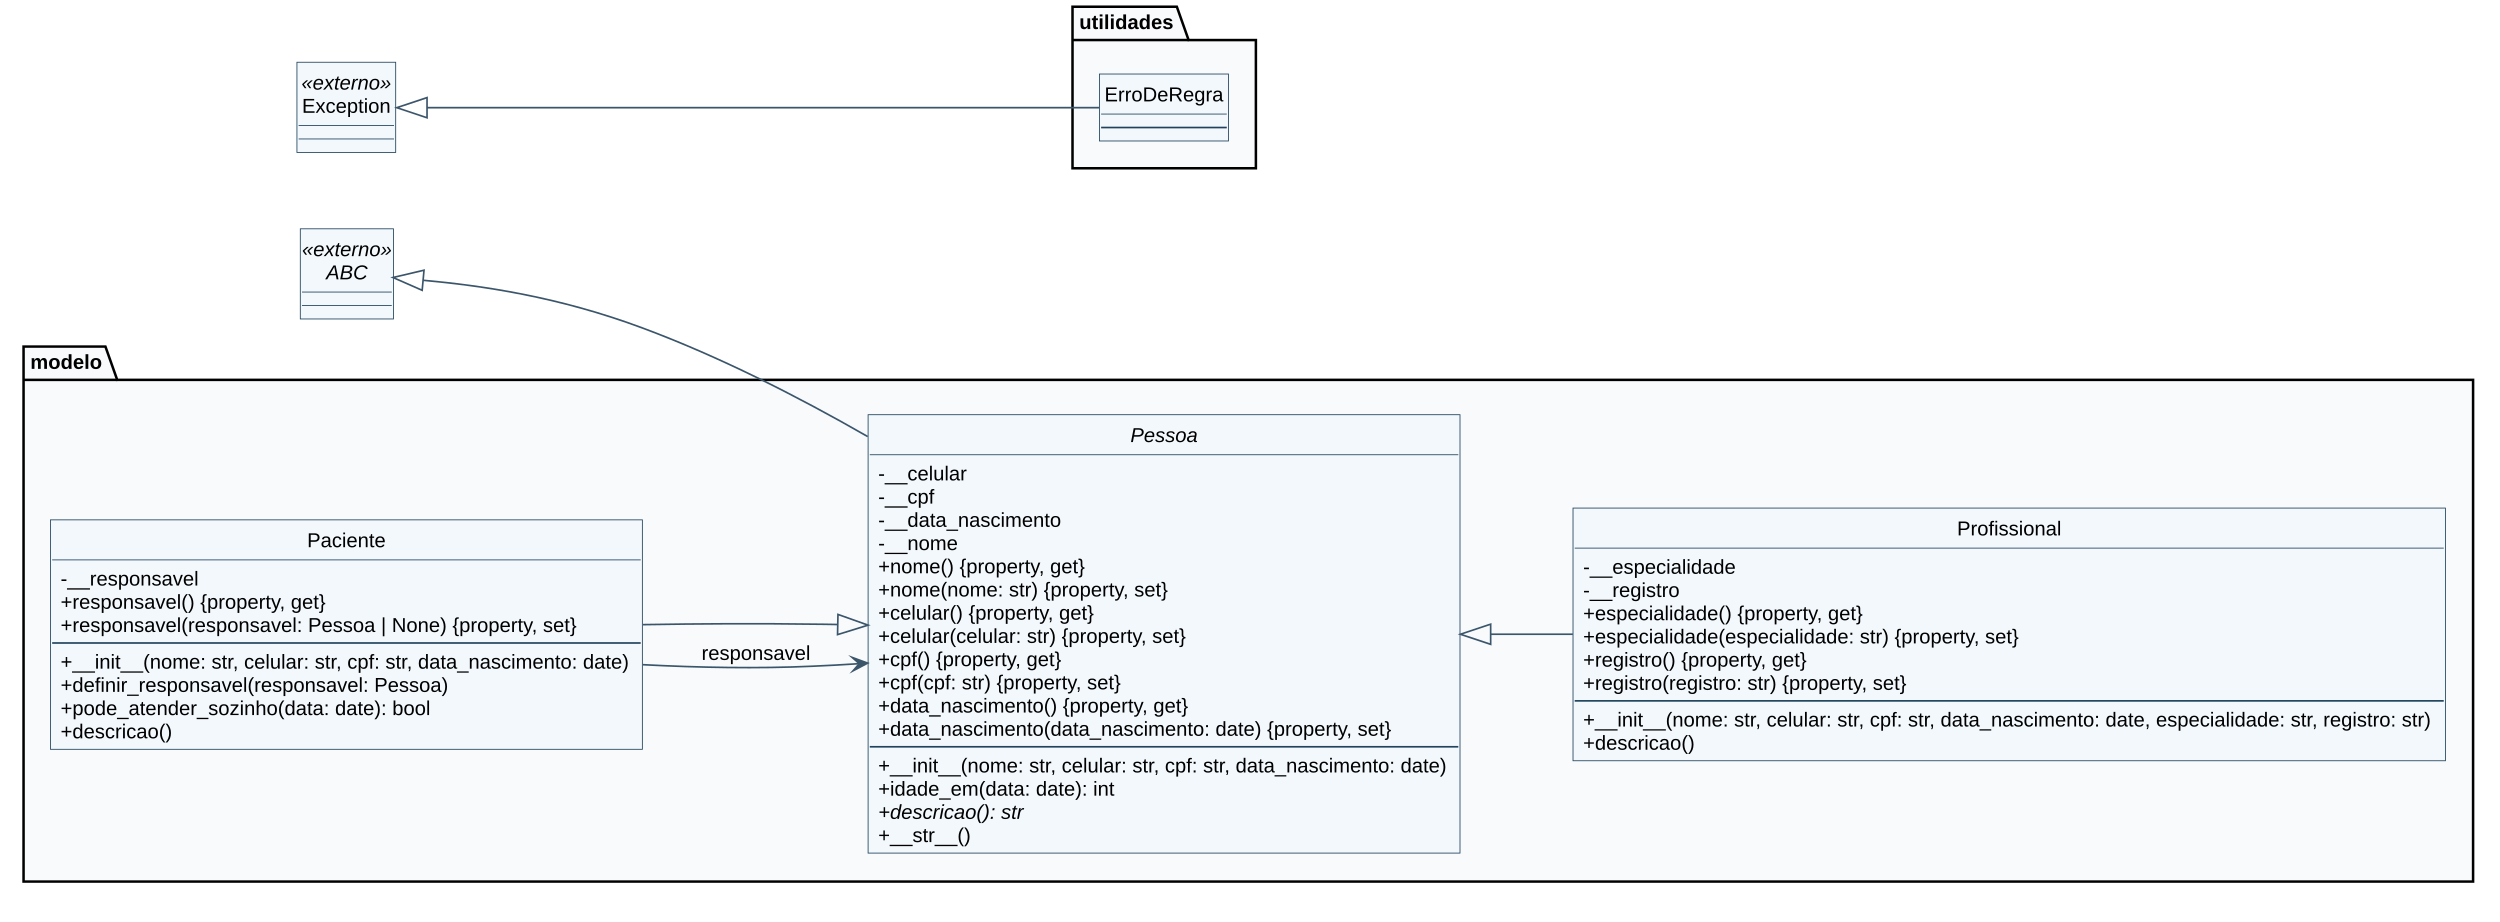
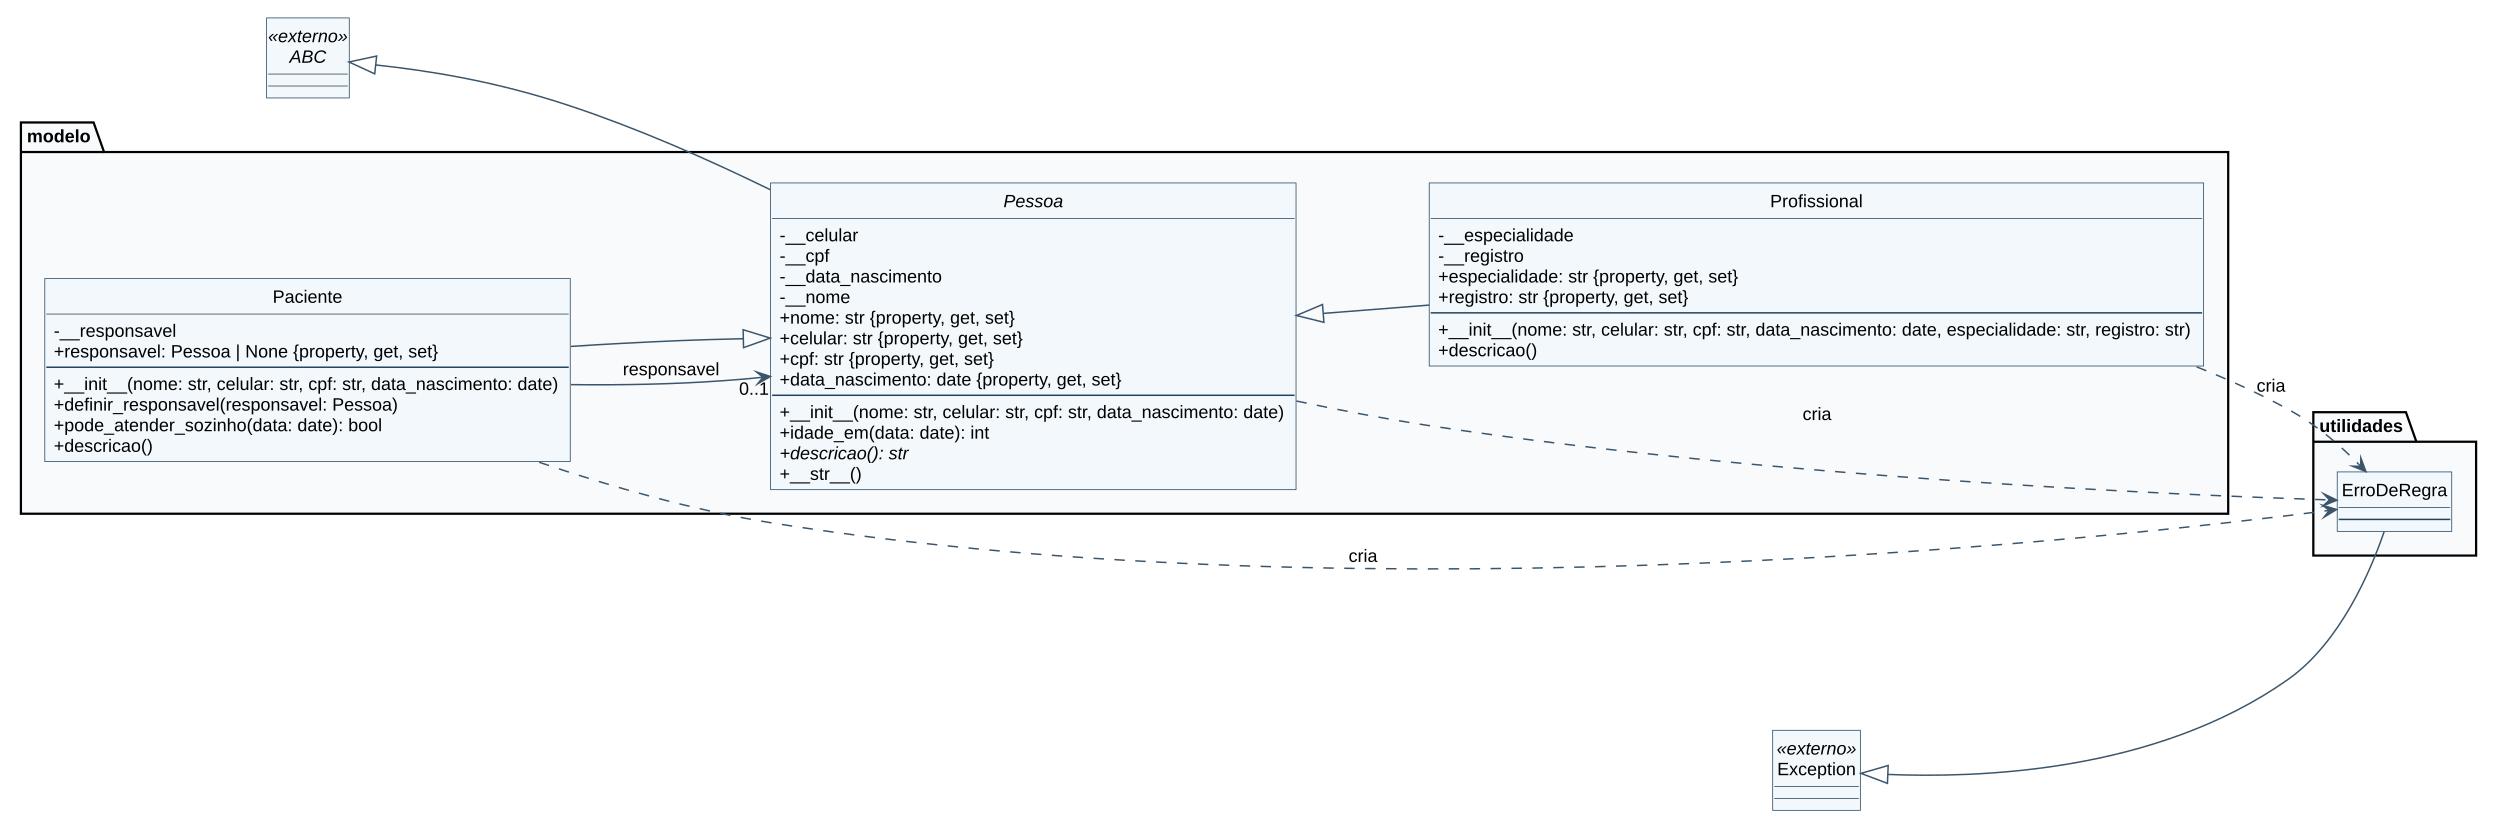
- <svg xmlns="http://www.w3.org/2000/svg" version="1.1" data-diagram-type="CLASS" style="width:1486px;height:548px;background:#FFFFFF;" width="1486px" height="548px" viewBox="0 0 1486 548" zoomAndPan="magnify" preserveAspectRatio="none" contentStyleType="text/css">
+ <svg xmlns="http://www.w3.org/2000/svg" version="1.1" data-diagram-type="CLASS" style="width:1674px;height:559px;background:#FFFFFF;" width="1674px" height="559px" viewBox="0 0 1674 559" zoomAndPan="magnify" preserveAspectRatio="none" contentStyleType="text/css">
  <defs />
  <g font-family="sans-serif" lengthAdjust="spacing">
    <g class="cluster" data-qualified-name="utilidades" id="ent0001" data-source-line="15">
-       <polygon points="637.5,4,699.51,4,706.51,23.799,746.5,23.799,746.5,100,637.5,100,637.5,4" fill="#F8FAFC" style="stroke:#000;stroke-width:1.5;stroke-linejoin:miter;stroke-miterlimit:10;" />
-       <line x1="637.5" y1="23.799" x2="706.51" y2="23.799" style="stroke:#000;stroke-width:1.5;" />
-       <text x="641.5" y="17.256" fill="#000" font-size="12" textLength="56.01" font-weight="700" font-family="Arial">utilidades</text>
+       <polygon points="1549,276,1611.01,276,1618.01,295.799,1658,295.799,1658,372,1549,372,1549,276" fill="#F8FAFC" style="stroke:#000;stroke-width:1.5;stroke-linejoin:miter;stroke-miterlimit:10;" />
+       <line x1="1549" y1="295.799" x2="1618.01" y2="295.799" style="stroke:#000;stroke-width:1.5;" />
+       <text x="1553" y="289.256" fill="#000" font-size="12" textLength="56.01" font-weight="700" font-family="Arial">utilidades</text>
    </g>
    <g class="cluster" data-qualified-name="modelo" id="ent0003" data-source-line="20">
-       <polygon points="14,206,62.668,206,69.668,225.799,1470,225.799,1470,524,14,524,14,206" fill="#F8FAFC" style="stroke:#000;stroke-width:1.5;stroke-linejoin:miter;stroke-miterlimit:10;" />
-       <line x1="14" y1="225.799" x2="69.668" y2="225.799" style="stroke:#000;stroke-width:1.5;" />
-       <text x="18" y="219.256" fill="#000" font-size="12" textLength="42.668" font-weight="700" font-family="Arial">modelo</text>
+       <polygon points="14,82,62.668,82,69.668,101.799,1492,101.799,1492,344,14,344,14,82" fill="#F8FAFC" style="stroke:#000;stroke-width:1.5;stroke-linejoin:miter;stroke-miterlimit:10;" />
+       <line x1="14" y1="101.799" x2="69.668" y2="101.799" style="stroke:#000;stroke-width:1.5;" />
+       <text x="18" y="95.256" fill="#000" font-size="12" textLength="42.668" font-weight="700" font-family="Arial">modelo</text>
    </g>
-     <g class="entity" data-qualified-name="ABC" id="ent0007" data-source-line="62">
-       <rect x="178.5" y="136" width="55.373" height="53.598" fill="#F2F8FC" style="stroke:#21435D;stroke-width:0.5;" />
-       <text x="179.5" y="152.256" fill="#000" font-size="12" textLength="53.373" font-style="italic" font-family="Arial">«externo»</text>
-       <text x="193.85" y="166.055" fill="#000" font-size="12" textLength="24.674" font-style="italic" font-family="Arial">ABC</text>
-       <line x1="179.5" y1="173.598" x2="232.873" y2="173.598" style="stroke:#21435D;stroke-width:0.5;" />
-       <line x1="179.5" y1="181.598" x2="232.873" y2="181.598" style="stroke:#21435D;stroke-width:0.5;" />
+     <g class="entity" data-qualified-name="ABC" id="ent0007" data-source-line="55">
+       <rect x="178.5" y="12" width="55.373" height="53.598" fill="#F2F8FC" style="stroke:#21435D;stroke-width:0.5;" />
+       <text x="179.5" y="28.256" fill="#000" font-size="12" textLength="53.373" font-style="italic" font-family="Arial">«externo»</text>
+       <text x="193.85" y="42.055" fill="#000" font-size="12" textLength="24.674" font-style="italic" font-family="Arial">ABC</text>
+       <line x1="179.5" y1="49.598" x2="232.873" y2="49.598" style="stroke:#21435D;stroke-width:0.5;" />
+       <line x1="179.5" y1="57.598" x2="232.873" y2="57.598" style="stroke:#21435D;stroke-width:0.5;" />
    </g>
-     <g class="entity" data-qualified-name="Exception" id="ent0008" data-source-line="63">
-       <rect x="176.5" y="37" width="58.699" height="53.598" fill="#F2F8FC" style="stroke:#21435D;stroke-width:0.5;" />
-       <text x="179.163" y="53.256" fill="#000" font-size="12" textLength="53.373" font-style="italic" font-family="Arial">«externo»</text>
-       <text x="179.5" y="67.055" fill="#000" font-size="12" textLength="52.699" font-family="Arial">Exception</text>
-       <line x1="177.5" y1="74.598" x2="234.199" y2="74.598" style="stroke:#21435D;stroke-width:0.5;" />
-       <line x1="177.5" y1="82.598" x2="234.199" y2="82.598" style="stroke:#21435D;stroke-width:0.5;" />
+     <g class="entity" data-qualified-name="Exception" id="ent0008" data-source-line="56">
+       <rect x="1187" y="489" width="58.699" height="53.598" fill="#F2F8FC" style="stroke:#21435D;stroke-width:0.5;" />
+       <text x="1189.663" y="505.256" fill="#000" font-size="12" textLength="53.373" font-style="italic" font-family="Arial">«externo»</text>
+       <text x="1190" y="519.055" fill="#000" font-size="12" textLength="52.699" font-family="Arial">Exception</text>
+       <line x1="1188" y1="526.598" x2="1244.699" y2="526.598" style="stroke:#21435D;stroke-width:0.5;" />
+       <line x1="1188" y1="534.598" x2="1244.699" y2="534.598" style="stroke:#21435D;stroke-width:0.5;" />
    </g>
    <g class="entity" data-qualified-name="utilidades.ErroDeRegra" id="ent0002" data-source-line="16">
-       <rect x="653.5" y="44" width="76.693" height="39.799" fill="#F2F8FC" style="stroke:#21435D;stroke-width:0.5;" />
-       <text x="656.5" y="60.256" fill="#000" font-size="12" textLength="70.693" font-family="Arial">ErroDeRegra</text>
-       <line x1="654.5" y1="67.799" x2="729.193" y2="67.799" style="stroke:#21435D;stroke-width:0.5;" />
-       <line x1="654.5" y1="75.799" x2="729.193" y2="75.799" style="stroke:#21435D;stroke-width:1;" />
+       <rect x="1565" y="316" width="76.693" height="39.799" fill="#F2F8FC" style="stroke:#21435D;stroke-width:0.5;" />
+       <text x="1568" y="332.256" fill="#000" font-size="12" textLength="70.693" font-family="Arial">ErroDeRegra</text>
+       <line x1="1566" y1="339.799" x2="1640.693" y2="339.799" style="stroke:#21435D;stroke-width:0.5;" />
+       <line x1="1566" y1="347.799" x2="1640.693" y2="347.799" style="stroke:#21435D;stroke-width:1;" />
    </g>
    <g class="entity" data-qualified-name="modelo.Paciente" id="ent0004" data-source-line="21">
-       <rect x="30" y="309" width="351.826" height="136.391" fill="#F2F8FC" style="stroke:#21435D;stroke-width:0.5;" />
-       <text x="182.563" y="325.256" fill="#000" font-size="12" textLength="46.699" font-family="Arial">Paciente</text>
-       <line x1="31" y1="332.799" x2="380.826" y2="332.799" style="stroke:#21435D;stroke-width:0.5;" />
-       <text x="36" y="348.055" fill="#000" font-size="12" textLength="82.049" font-family="Arial">-__responsavel</text>
-       <text x="36" y="361.854" fill="#000" font-size="12" textLength="158.426" font-family="Arial">+responsavel() {property, get}</text>
-       <text x="36" y="375.652" fill="#000" font-size="12" textLength="307.623" font-family="Arial">+responsavel(responsavel: Pessoa | None) {property, set}</text>
-       <line x1="31" y1="382.195" x2="380.826" y2="382.195" style="stroke:#21435D;stroke-width:1;" />
-       <text x="36" y="397.451" fill="#000" font-size="12" textLength="339.826" font-family="Arial">+__init__(nome: str, celular: str, cpf: str, data_nascimento: date)</text>
-       <text x="36" y="411.25" fill="#000" font-size="12" textLength="230.461" font-family="Arial">+definir_responsavel(responsavel: Pessoa)</text>
-       <text x="36" y="425.049" fill="#000" font-size="12" textLength="219.838" font-family="Arial">+pode_atender_sozinho(data: date): bool</text>
-       <text x="36" y="438.848" fill="#000" font-size="12" textLength="66.357" font-family="Arial">+descricao()</text>
+       <rect x="30" y="186.5" width="351.826" height="122.592" fill="#F2F8FC" style="stroke:#21435D;stroke-width:0.5;" />
+       <text x="182.563" y="202.756" fill="#000" font-size="12" textLength="46.699" font-family="Arial">Paciente</text>
+       <line x1="31" y1="210.299" x2="380.826" y2="210.299" style="stroke:#21435D;stroke-width:0.5;" />
+       <text x="36" y="225.555" fill="#000" font-size="12" textLength="82.049" font-family="Arial">-__responsavel</text>
+       <text x="36" y="239.354" fill="#000" font-size="12" textLength="258.275" font-family="Arial">+responsavel: Pessoa | None {property, get, set}</text>
+       <line x1="31" y1="245.896" x2="380.826" y2="245.896" style="stroke:#21435D;stroke-width:1;" />
+       <text x="36" y="261.152" fill="#000" font-size="12" textLength="339.826" font-family="Arial">+__init__(nome: str, celular: str, cpf: str, data_nascimento: date)</text>
+       <text x="36" y="274.951" fill="#000" font-size="12" textLength="230.461" font-family="Arial">+definir_responsavel(responsavel: Pessoa)</text>
+       <text x="36" y="288.75" fill="#000" font-size="12" textLength="219.838" font-family="Arial">+pode_atender_sozinho(data: date): bool</text>
+       <text x="36" y="302.549" fill="#000" font-size="12" textLength="66.357" font-family="Arial">+descricao()</text>
    </g>
-     <g class="entity" data-qualified-name="modelo.Pessoa" id="ent0005" data-source-line="31">
-       <rect x="516" y="246.5" width="351.826" height="260.58" fill="#F2F8FC" style="stroke:#21435D;stroke-width:0.5;" />
-       <text x="671.9" y="262.756" fill="#000" font-size="12" textLength="40.025" font-style="italic" font-family="Arial">Pessoa</text>
-       <line x1="517" y1="270.299" x2="866.826" y2="270.299" style="stroke:#21435D;stroke-width:0.5;" />
-       <text x="522" y="285.555" fill="#000" font-size="12" textLength="52.693" font-family="Arial">-__celular</text>
-       <text x="522" y="299.354" fill="#000" font-size="12" textLength="33.352" font-family="Arial">-__cpf</text>
-       <text x="522" y="313.152" fill="#000" font-size="12" textLength="108.738" font-family="Arial">-__data_nascimento</text>
-       <text x="522" y="326.951" fill="#000" font-size="12" textLength="47.361" font-family="Arial">-__nome</text>
-       <text x="522" y="340.75" fill="#000" font-size="12" textLength="123.738" font-family="Arial">+nome() {property, get}</text>
-       <text x="522" y="354.549" fill="#000" font-size="12" textLength="173.08" font-family="Arial">+nome(nome: str) {property, set}</text>
-       <text x="522" y="368.348" fill="#000" font-size="12" textLength="129.07" font-family="Arial">+celular() {property, get}</text>
-       <text x="522" y="382.146" fill="#000" font-size="12" textLength="183.744" font-family="Arial">+celular(celular: str) {property, set}</text>
-       <text x="522" y="395.945" fill="#000" font-size="12" textLength="109.729" font-family="Arial">+cpf() {property, get}</text>
-       <text x="522" y="409.744" fill="#000" font-size="12" textLength="145.061" font-family="Arial">+cpf(cpf: str) {property, set}</text>
-       <text x="522" y="423.543" fill="#000" font-size="12" textLength="185.115" font-family="Arial">+data_nascimento() {property, get}</text>
-       <text x="522" y="437.342" fill="#000" font-size="12" textLength="305.859" font-family="Arial">+data_nascimento(data_nascimento: date) {property, set}</text>
-       <line x1="517" y1="443.885" x2="866.826" y2="443.885" style="stroke:#21435D;stroke-width:1;" />
-       <text x="522" y="459.141" fill="#000" font-size="12" textLength="339.826" font-family="Arial">+__init__(nome: str, celular: str, cpf: str, data_nascimento: date)</text>
-       <text x="522" y="472.939" fill="#000" font-size="12" textLength="140.426" font-family="Arial">+idade_em(data: date): int</text>
-       <text x="522" y="486.738" fill="#000" font-size="12" textLength="86.355" font-style="italic" font-family="Arial">+descricao(): str</text>
-       <text x="522" y="500.537" fill="#000" font-size="12" textLength="55.025" font-family="Arial">+__str__()</text>
+     <g class="entity" data-qualified-name="modelo.Pessoa" id="ent0005" data-source-line="30">
+       <rect x="516" y="122.5" width="351.826" height="205.385" fill="#F2F8FC" style="stroke:#21435D;stroke-width:0.5;" />
+       <text x="671.9" y="138.756" fill="#000" font-size="12" textLength="40.025" font-style="italic" font-family="Arial">Pessoa</text>
+       <line x1="517" y1="146.299" x2="866.826" y2="146.299" style="stroke:#21435D;stroke-width:0.5;" />
+       <text x="522" y="161.555" fill="#000" font-size="12" textLength="52.693" font-family="Arial">-__celular</text>
+       <text x="522" y="175.354" fill="#000" font-size="12" textLength="33.352" font-family="Arial">-__cpf</text>
+       <text x="522" y="189.152" fill="#000" font-size="12" textLength="108.738" font-family="Arial">-__data_nascimento</text>
+       <text x="522" y="202.951" fill="#000" font-size="12" textLength="47.361" font-family="Arial">-__nome</text>
+       <text x="522" y="216.75" fill="#000" font-size="12" textLength="158.42" font-family="Arial">+nome: str {property, get, set}</text>
+       <text x="522" y="230.549" fill="#000" font-size="12" textLength="163.752" font-family="Arial">+celular: str {property, get, set}</text>
+       <text x="522" y="244.348" fill="#000" font-size="12" textLength="144.41" font-family="Arial">+cpf: str {property, get, set}</text>
+       <text x="522" y="258.146" fill="#000" font-size="12" textLength="229.822" font-family="Arial">+data_nascimento: date {property, get, set}</text>
+       <line x1="517" y1="264.689" x2="866.826" y2="264.689" style="stroke:#21435D;stroke-width:1;" />
+       <text x="522" y="279.945" fill="#000" font-size="12" textLength="339.826" font-family="Arial">+__init__(nome: str, celular: str, cpf: str, data_nascimento: date)</text>
+       <text x="522" y="293.744" fill="#000" font-size="12" textLength="140.426" font-family="Arial">+idade_em(data: date): int</text>
+       <text x="522" y="307.543" fill="#000" font-size="12" textLength="86.355" font-style="italic" font-family="Arial">+descricao(): str</text>
+       <text x="522" y="321.342" fill="#000" font-size="12" textLength="55.025" font-family="Arial">+__str__()</text>
    </g>
-     <g class="entity" data-qualified-name="modelo.Profissional" id="ent0006" data-source-line="50">
-       <rect x="935" y="302" width="518.561" height="150.189" fill="#F2F8FC" style="stroke:#21435D;stroke-width:0.5;" />
-       <text x="1163.267" y="318.256" fill="#000" font-size="12" textLength="62.027" font-family="Arial">Profissional</text>
-       <line x1="936" y1="325.799" x2="1452.561" y2="325.799" style="stroke:#21435D;stroke-width:0.5;" />
-       <text x="941" y="341.055" fill="#000" font-size="12" textLength="90.732" font-family="Arial">-__especialidade</text>
-       <text x="941" y="354.854" fill="#000" font-size="12" textLength="57.357" font-family="Arial">-__registro</text>
-       <text x="941" y="368.652" fill="#000" font-size="12" textLength="167.109" font-family="Arial">+especialidade() {property, get}</text>
-       <text x="941" y="382.451" fill="#000" font-size="12" textLength="259.822" font-family="Arial">+especialidade(especialidade: str) {property, set}</text>
-       <text x="941" y="396.25" fill="#000" font-size="12" textLength="133.734" font-family="Arial">+registro() {property, get}</text>
-       <text x="941" y="410.049" fill="#000" font-size="12" textLength="193.072" font-family="Arial">+registro(registro: str) {property, set}</text>
-       <line x1="936" y1="416.592" x2="1452.561" y2="416.592" style="stroke:#21435D;stroke-width:1;" />
-       <text x="941" y="431.848" fill="#000" font-size="12" textLength="506.561" font-family="Arial">+__init__(nome: str, celular: str, cpf: str, data_nascimento: date, especialidade: str, registro: str)</text>
-       <text x="941" y="445.646" fill="#000" font-size="12" textLength="66.357" font-family="Arial">+descricao()</text>
+     <g class="entity" data-qualified-name="modelo.Profissional" id="ent0006" data-source-line="45">
+       <rect x="957" y="122.5" width="518.561" height="122.592" fill="#F2F8FC" style="stroke:#21435D;stroke-width:0.5;" />
+       <text x="1185.267" y="138.756" fill="#000" font-size="12" textLength="62.027" font-family="Arial">Profissional</text>
+       <line x1="958" y1="146.299" x2="1474.561" y2="146.299" style="stroke:#21435D;stroke-width:0.5;" />
+       <text x="963" y="161.555" fill="#000" font-size="12" textLength="90.732" font-family="Arial">-__especialidade</text>
+       <text x="963" y="175.354" fill="#000" font-size="12" textLength="57.357" font-family="Arial">-__registro</text>
+       <text x="963" y="189.152" fill="#000" font-size="12" textLength="201.791" font-family="Arial">+especialidade: str {property, get, set}</text>
+       <text x="963" y="202.951" fill="#000" font-size="12" textLength="168.416" font-family="Arial">+registro: str {property, get, set}</text>
+       <line x1="958" y1="209.494" x2="1474.561" y2="209.494" style="stroke:#21435D;stroke-width:1;" />
+       <text x="963" y="224.75" fill="#000" font-size="12" textLength="506.561" font-family="Arial">+__init__(nome: str, celular: str, cpf: str, data_nascimento: date, especialidade: str, registro: str)</text>
+       <text x="963" y="238.549" fill="#000" font-size="12" textLength="66.357" font-family="Arial">+descricao()</text>
    </g>
    <g class="link" data-entity-1="ent0008" data-entity-2="ent0002" id="lnk9" data-link-type="extension">
-       <polygon points="235.827,64,253.827,70,253.827,58,235.827,64" fill="none" style="stroke:#3B556B;stroke-width:1;stroke-linejoin:miter;stroke-miterlimit:10;" />
-       <path d="M253.827,64 C337.062,64 559.774,64 653.254,64" style="stroke:#3B556B;stroke-width:1;" fill="none" />
+       <polygon points="1246.092,517.847,1263.839,524.559,1264.316,512.568,1246.092,517.847" fill="none" style="stroke:#3B556B;stroke-width:1;stroke-linejoin:miter;stroke-miterlimit:10;" />
+       <path d="M1264.077,518.563 C1323.159,520.916 1442.657,517.946 1532,455 C1566.746,430.52 1587.147,383.004 1596.429,356.009" style="stroke:#3B556B;stroke-width:1;" fill="none" />
    </g>
    <g class="link" data-entity-1="ent0005" data-entity-2="ent0004" id="lnk10" data-link-type="extension">
-       <polygon points="515.956,371.587,498.085,365.214,497.835,377.211,515.956,371.587" fill="none" style="stroke:#3B556B;stroke-width:1;stroke-linejoin:miter;stroke-miterlimit:10;" />
-       <path d="M497.96,371.212 C486.808,370.98 493.746,371.155 483,371 C450.412,370.53 415.663,370.733 382.2,371.285" style="stroke:#3B556B;stroke-width:1;" fill="none" />
+       <polygon points="515.73,226.377,497.596,220.794,497.873,232.791,515.73,226.377" fill="none" style="stroke:#3B556B;stroke-width:1;stroke-linejoin:miter;stroke-miterlimit:10;" />
+       <path d="M497.734,226.792 C464.278,227.564 447.544,228.299 415,230 C404.322,230.558 393.343,231.227 382.274,231.973" style="stroke:#3B556B;stroke-width:1;" fill="none" />
    </g>
    <g class="link" data-entity-1="ent0007" data-entity-2="ent0005" id="lnk11" data-link-type="extension">
-       <polygon points="233.56,164.945,250.937,172.564,252.033,160.614,233.56,164.945" fill="none" style="stroke:#3B556B;stroke-width:1;stroke-linejoin:miter;stroke-miterlimit:10;" />
-       <path d="M251.485,166.589 C286.456,169.798 331.495,176.187 382,195 C427.216,211.843 473.375,235.168 515.761,259.507" style="stroke:#3B556B;stroke-width:1;" fill="none" />
+       <polygon points="233.669,41.518,250.908,49.443,252.216,37.515,233.669,41.518" fill="none" style="stroke:#3B556B;stroke-width:1;stroke-linejoin:miter;stroke-miterlimit:10;" />
+       <path d="M251.562,43.479 C286.384,47.296 331.014,54.013 382,71 C426.64,85.873 472.958,106.105 515.727,127.011" style="stroke:#3B556B;stroke-width:1;" fill="none" />
    </g>
    <g class="link" data-entity-1="ent0005" data-entity-2="ent0006" id="lnk12" data-link-type="extension">
-       <polygon points="868.051,377,886.051,383,886.051,371,868.051,377" fill="none" style="stroke:#3B556B;stroke-width:1;stroke-linejoin:miter;stroke-miterlimit:10;" />
-       <path d="M886.051,377 C907.756,377 912.294,377 934.923,377" style="stroke:#3B556B;stroke-width:1;" fill="none" />
+       <polygon points="868.075,211.262,886.489,215.836,885.55,203.872,868.075,211.262" fill="none" style="stroke:#3B556B;stroke-width:1;stroke-linejoin:miter;stroke-miterlimit:10;" />
+       <path d="M886.02,209.854 C914.639,207.608 926.866,206.649 956.99,204.285" style="stroke:#3B556B;stroke-width:1;" fill="none" />
    </g>
    <g class="link" data-entity-1="ent0004" data-entity-2="ent0005" id="lnk13" data-link-type="dependency">
-       <polygon points="515.745,394.157,506.502,390.757,510.756,394.486,507.027,398.74,515.745,394.157" fill="#3B556B" style="stroke:#3B556B;stroke-width:1;stroke-linejoin:miter;stroke-miterlimit:10;" />
-       <path d="M382.137,395.096 C415.606,396.844 450.373,397.487 483,396 C493.686,395.513 499.682,395.214 510.756,394.486" style="stroke:#3B556B;stroke-width:1;" fill="none" />
-       <text x="417" y="392.256" fill="#000" font-size="12" textLength="64.705" font-family="Arial">responsavel</text>
+       <polygon points="515.861,252.088,506.496,249.037,510.888,252.603,507.321,256.995,515.861,252.088" fill="#3B556B" style="stroke:#3B556B;stroke-width:1;stroke-linejoin:miter;stroke-miterlimit:10;" />
+       <path d="M382.325,257.554 C415.777,257.932 450.49,257.332 483,255 C493.735,254.23 499.785,253.754 510.888,252.603" style="stroke:#3B556B;stroke-width:1;" fill="none" />
+       <text x="417" y="251.256" fill="#000" font-size="12" textLength="64.705" font-family="Arial">responsavel</text>
+       <text x="494.861" y="264.344" fill="#000" font-size="12" textLength="20.016" font-family="Arial">0..1</text>
+     </g>
+     <g class="link" data-entity-1="ent0004" data-entity-2="ent0002" id="lnk14" data-link-type="dependency">
+       <polygon points="1564.627,341.149,1555.19,338.333,1559.668,341.789,1556.213,346.267,1564.627,341.149" fill="#3B556B" style="stroke:#3B556B;stroke-width:1;stroke-linejoin:miter;stroke-miterlimit:10;" />
+       <path d="M360.991,309.522 C409.755,326.087 464.407,341.705 516,350 C922.03,415.282 1419.466,359.868 1559.668,341.789" style="stroke:#3B556B;stroke-width:1;stroke-dasharray:7,7;" fill="none" />
+       <text x="903" y="376.256" fill="#000" font-size="12" textLength="19.336" font-family="Arial">cria</text>
+     </g>
+     <g class="link" data-entity-1="ent0005" data-entity-2="ent0002" id="lnk15" data-link-type="dependency">
+       <polygon points="1564.81,334.926,1555.945,330.635,1559.813,334.763,1555.684,338.631,1564.81,334.926" fill="#3B556B" style="stroke:#3B556B;stroke-width:1;stroke-linejoin:miter;stroke-miterlimit:10;" />
+       <path d="M868.056,268.511 C897.607,274.783 928.075,280.594 957,285 C1186.212,319.914 1460.082,331.511 1559.813,334.763" style="stroke:#3B556B;stroke-width:1;stroke-dasharray:7,7;" fill="none" />
+       <text x="1207" y="281.256" fill="#000" font-size="12" textLength="19.336" font-family="Arial">cria</text>
+     </g>
+     <g class="link" data-entity-1="ent0006" data-entity-2="ent0002" id="lnk16" data-link-type="dependency">
+       <polygon points="1584.242,315.793,1580.81,306.561,1580.746,312.218,1575.09,312.154,1584.242,315.793" fill="#3B556B" style="stroke:#3B556B;stroke-width:1;stroke-linejoin:miter;stroke-miterlimit:10;" />
+       <path d="M1470.838,245.642 C1492.015,254.03 1512.687,263.449 1532,274 C1551.882,284.862 1567.463,298.632 1580.746,312.218" style="stroke:#3B556B;stroke-width:1;stroke-dasharray:7,7;" fill="none" />
+       <text x="1511" y="262.256" fill="#000" font-size="12" textLength="19.336" font-family="Arial">cria</text>
    </g>
  </g>
</svg>
